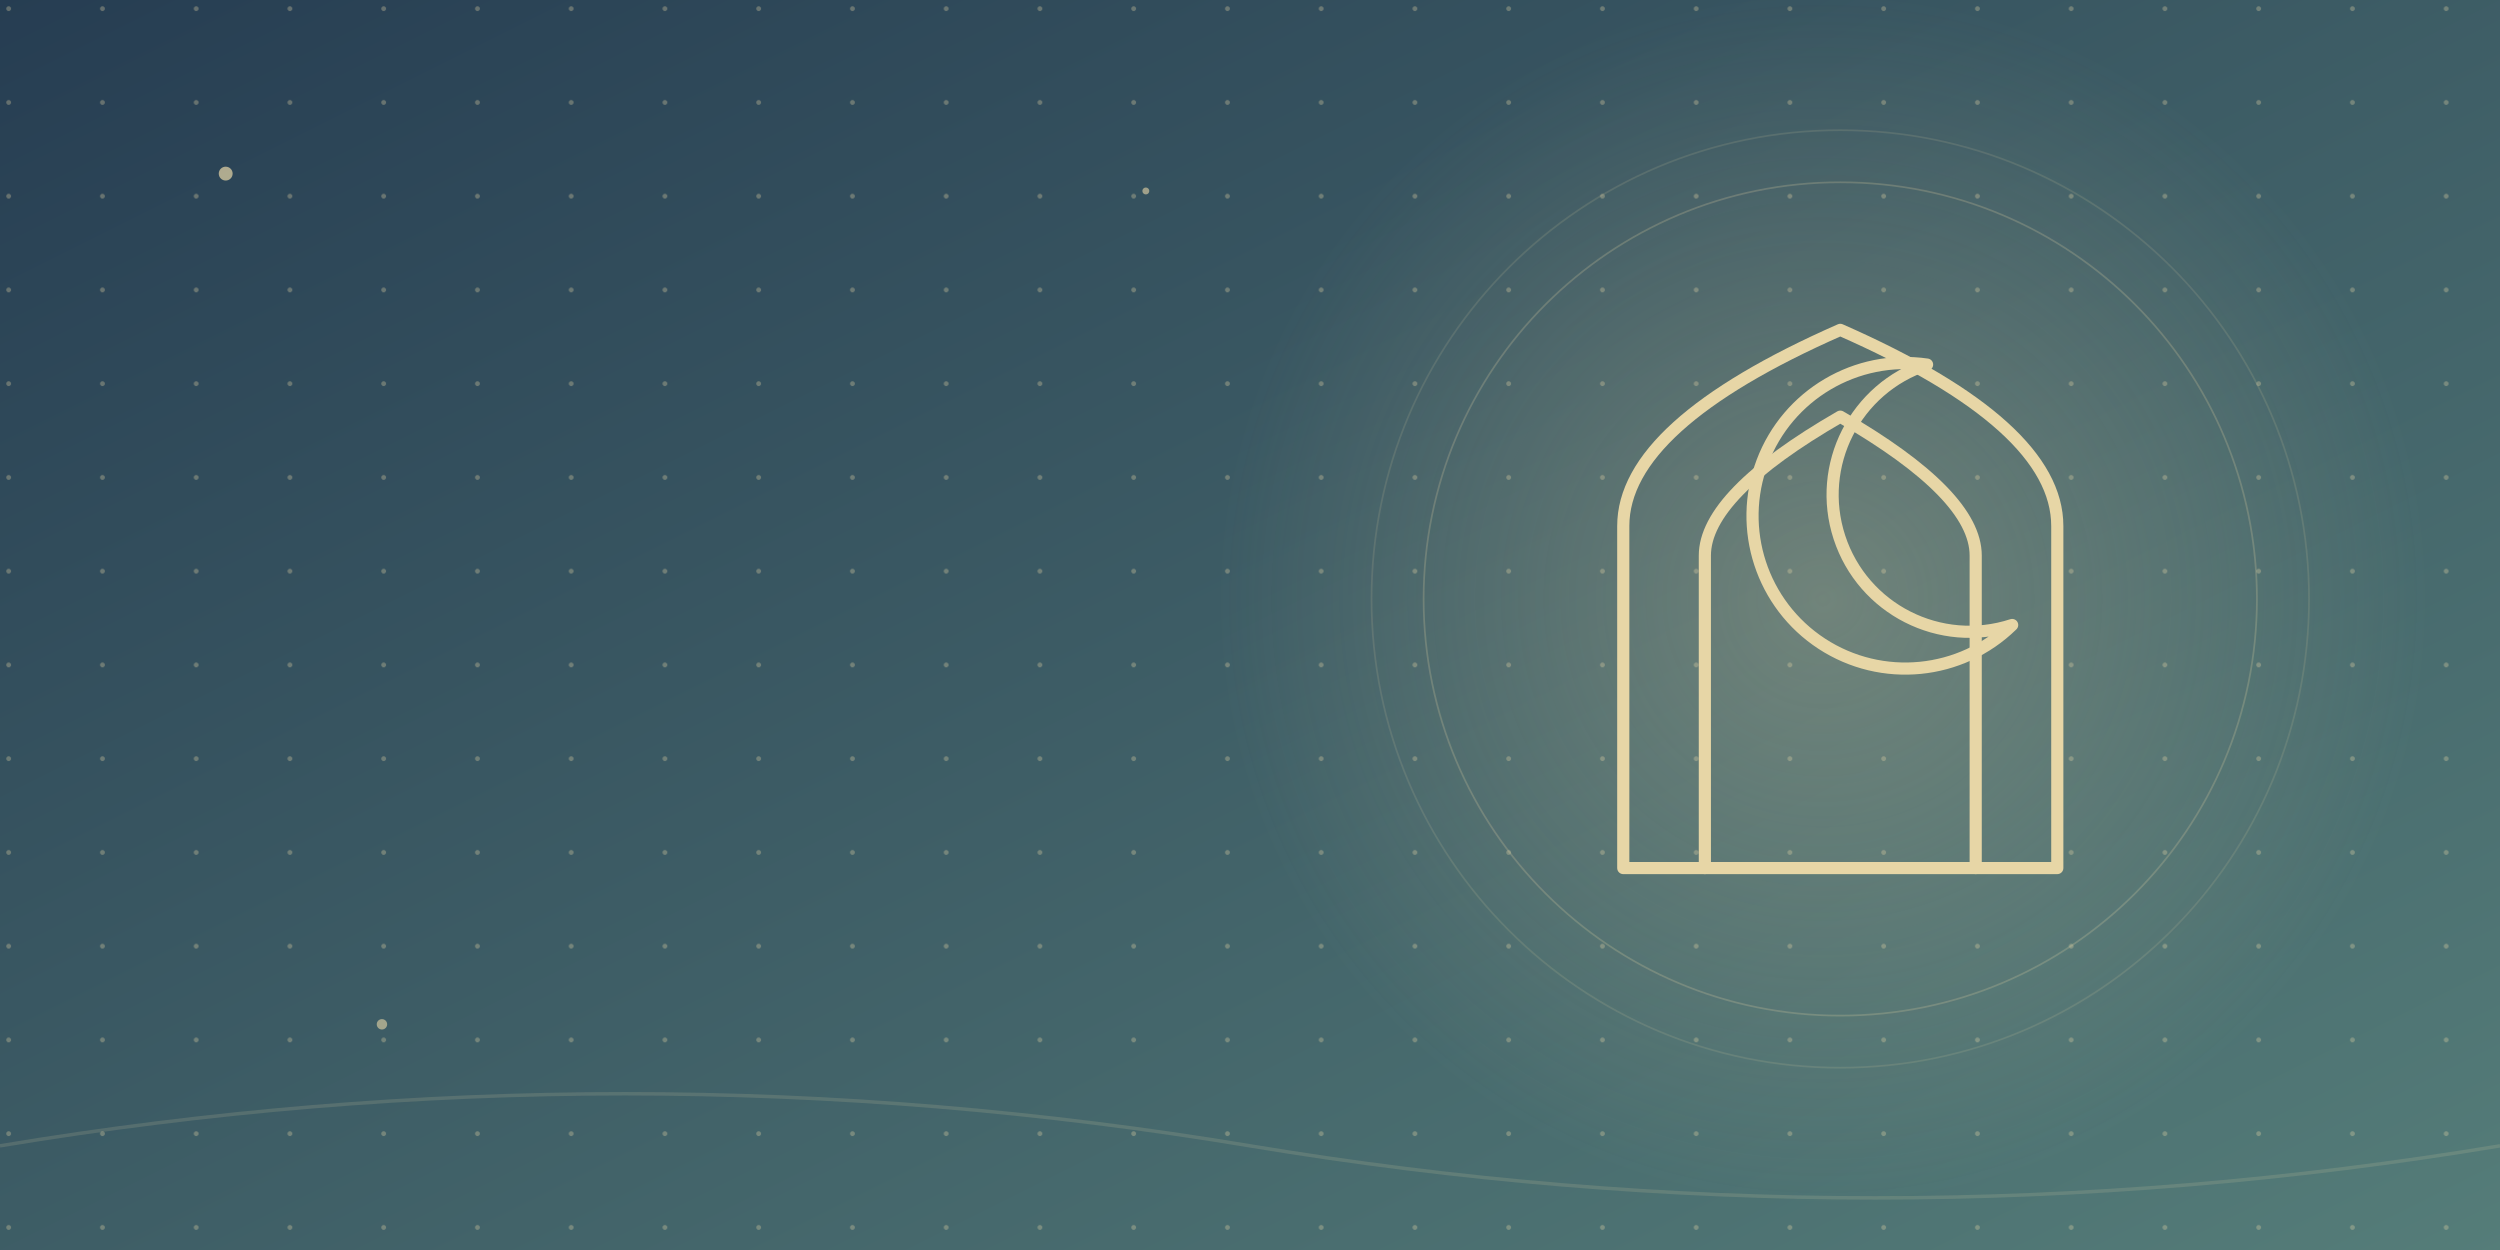
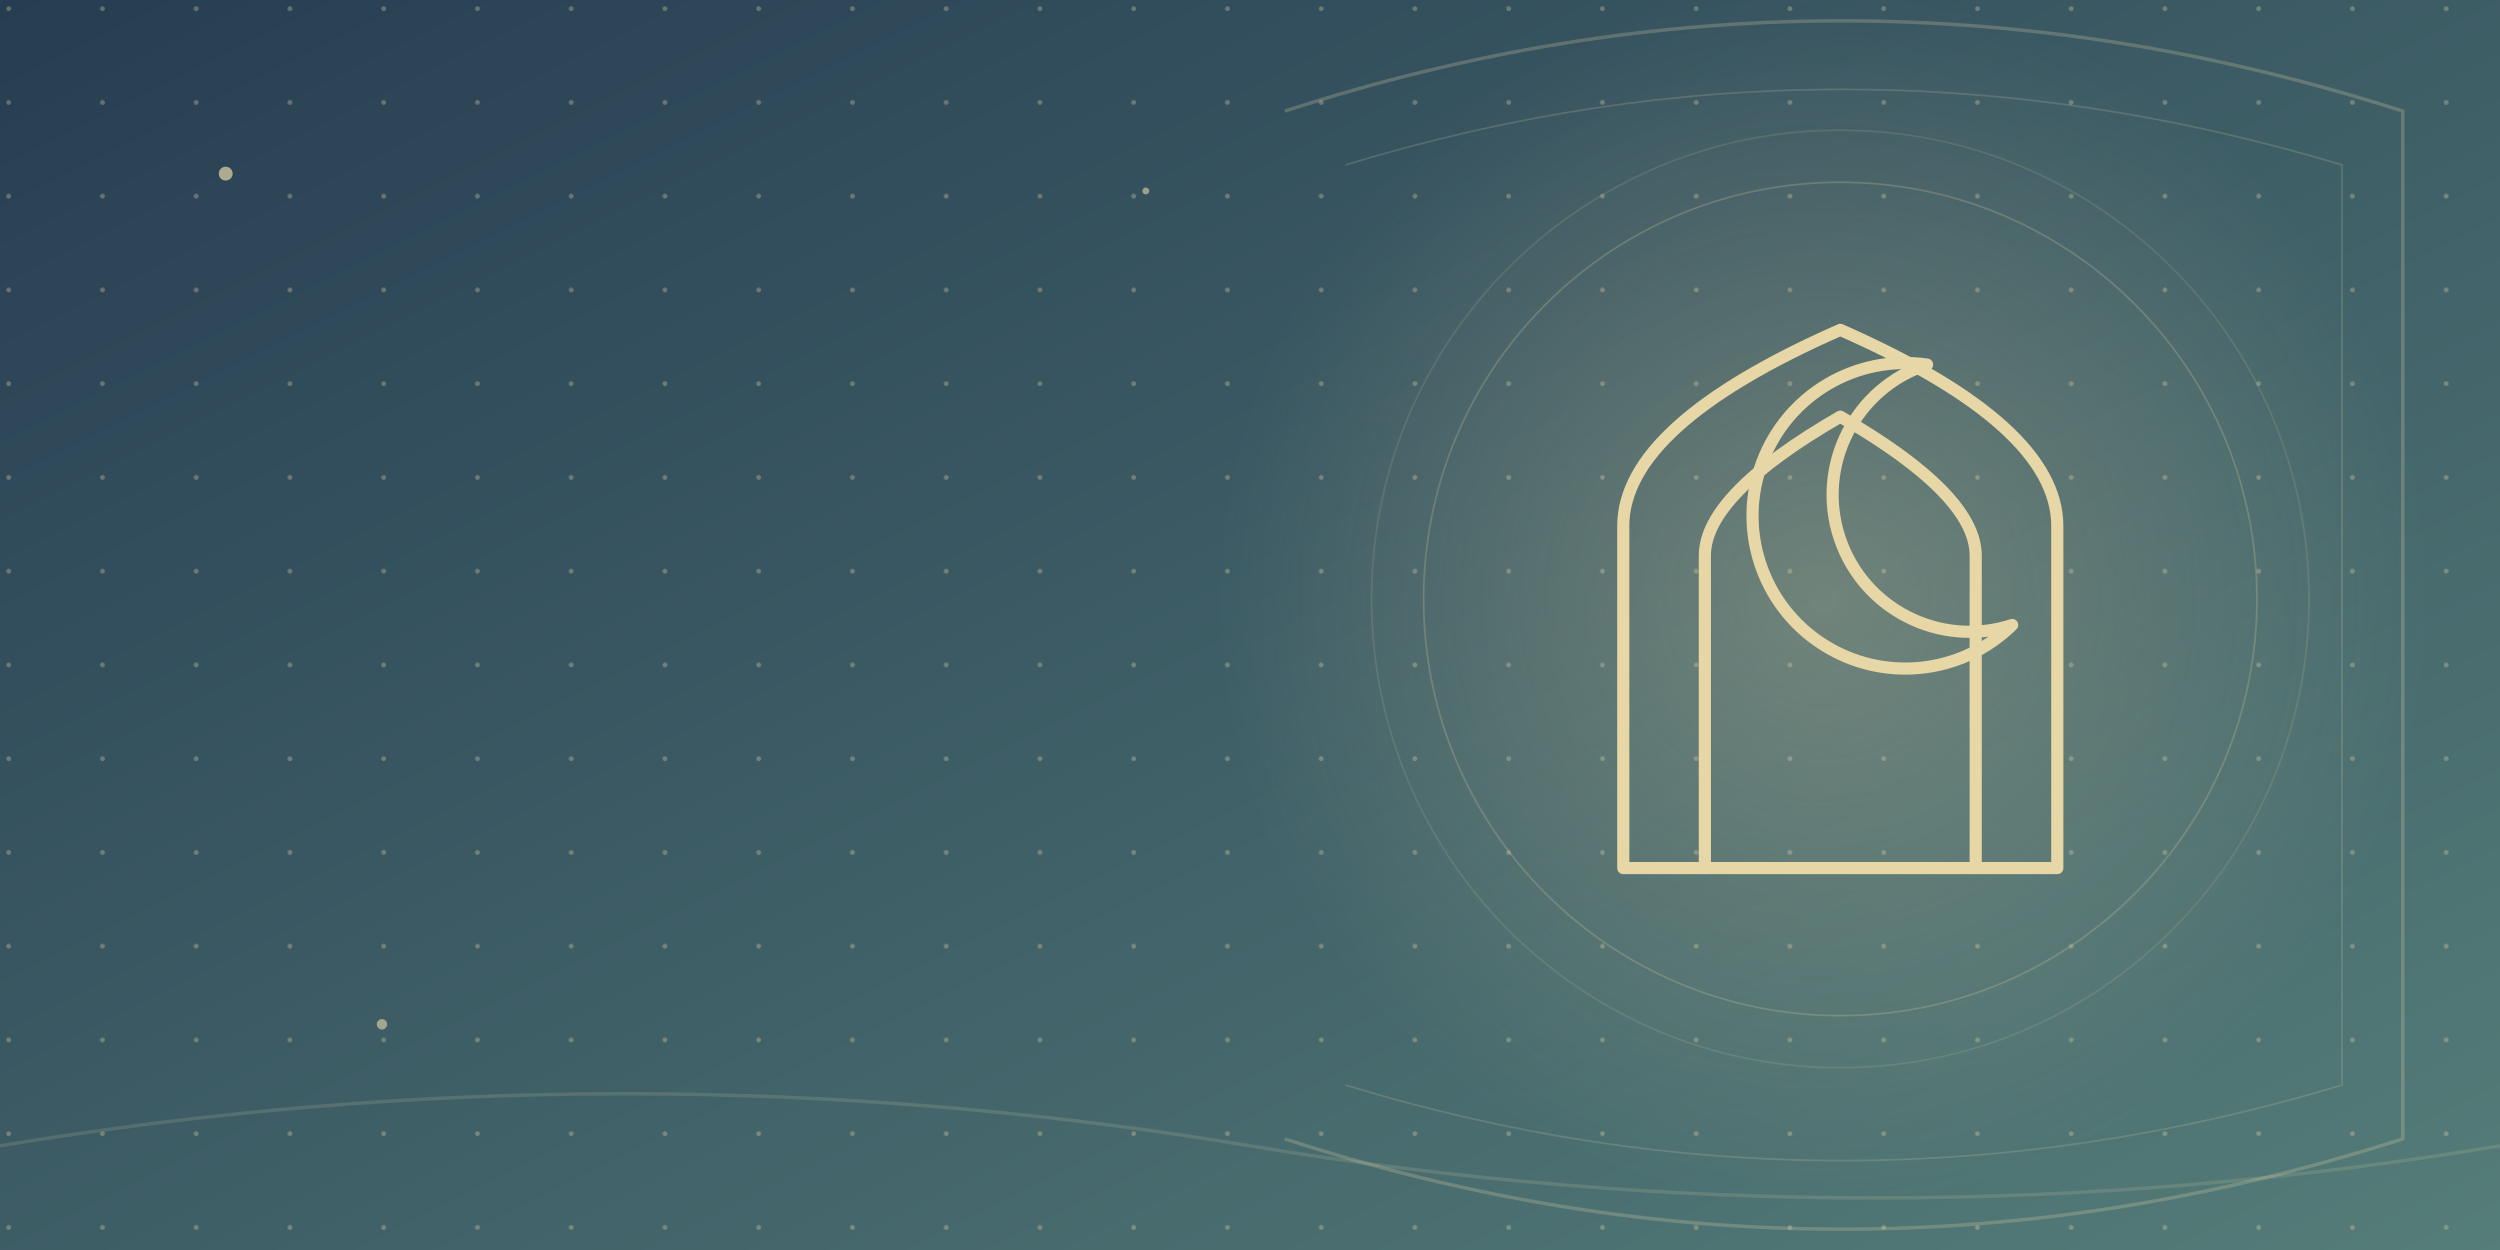
<svg xmlns="http://www.w3.org/2000/svg" viewBox="0 0 1440 720" role="img" aria-label="Eid Al Adha festival artwork">
  <defs>
    <linearGradient id="bg" x2="1" y2="1">
      <stop stop-color="#263d52" />
      <stop offset="1" stop-color="#557d79" />
    </linearGradient>
    <radialGradient id="glow">
      <stop stop-color="#e7d6a6" stop-opacity=".28" />
      <stop offset="1" stop-color="#e7d6a6" stop-opacity="0" />
    </radialGradient>
    <pattern id="dots" width="54" height="54" patternUnits="userSpaceOnUse">
      <circle cx="5" cy="5" r="1.4" fill="#e7d6a6" opacity=".32" />
    </pattern>
  </defs>
  <rect width="1440" height="720" fill="url(#bg)" />
  <rect width="1440" height="720" fill="url(#dots)" />
  <circle cx="1050" cy="345" r="350" fill="url(#glow)" />
  <circle cx="1060" cy="345" r="240" fill="none" stroke="#e7d6a6" opacity=".22" />
  <circle cx="1060" cy="345" r="270" fill="none" stroke="#e7d6a6" opacity=".13" />
+   <path d="M740 64 Q1060 -40 1384 64 V656 Q1060 760 740 656" fill="none" stroke="#e7d6a6" stroke-width="2" opacity=".24" />
+   <path d="M775 95 Q1060 8 1349 95 V625 Q1060 712 775 625" fill="none" stroke="#e7d6a6" opacity=".18" />
  <g transform="translate(1060 345)" fill="none" stroke="#e7d6a6" stroke-width="7" stroke-linecap="round" stroke-linejoin="round">
    <path d="M-125 155 V-42 Q-125 -100 0 -155 Q125 -100 125 -42 V155Z" />
    <path d="M-78 155 V-25 Q-78 -60 0 -105 Q78 -60 78 -25 V155" />
    <path d="M50 -135 A88 88 0 1 0 99 15 A72 72 0 1 1 50 -135Z" />
  </g>
  <path d="M0 660 Q360 600 720 660 T1440 660" fill="none" stroke="#e7d6a6" opacity=".15" stroke-width="2" />
  <circle cx="130" cy="100" r="4" fill="#e7d6a6" opacity=".7" />
  <circle cx="220" cy="590" r="3" fill="#e7d6a6" opacity=".6" />
  <circle cx="660" cy="110" r="2" fill="#e7d6a6" opacity=".6" />
</svg>
